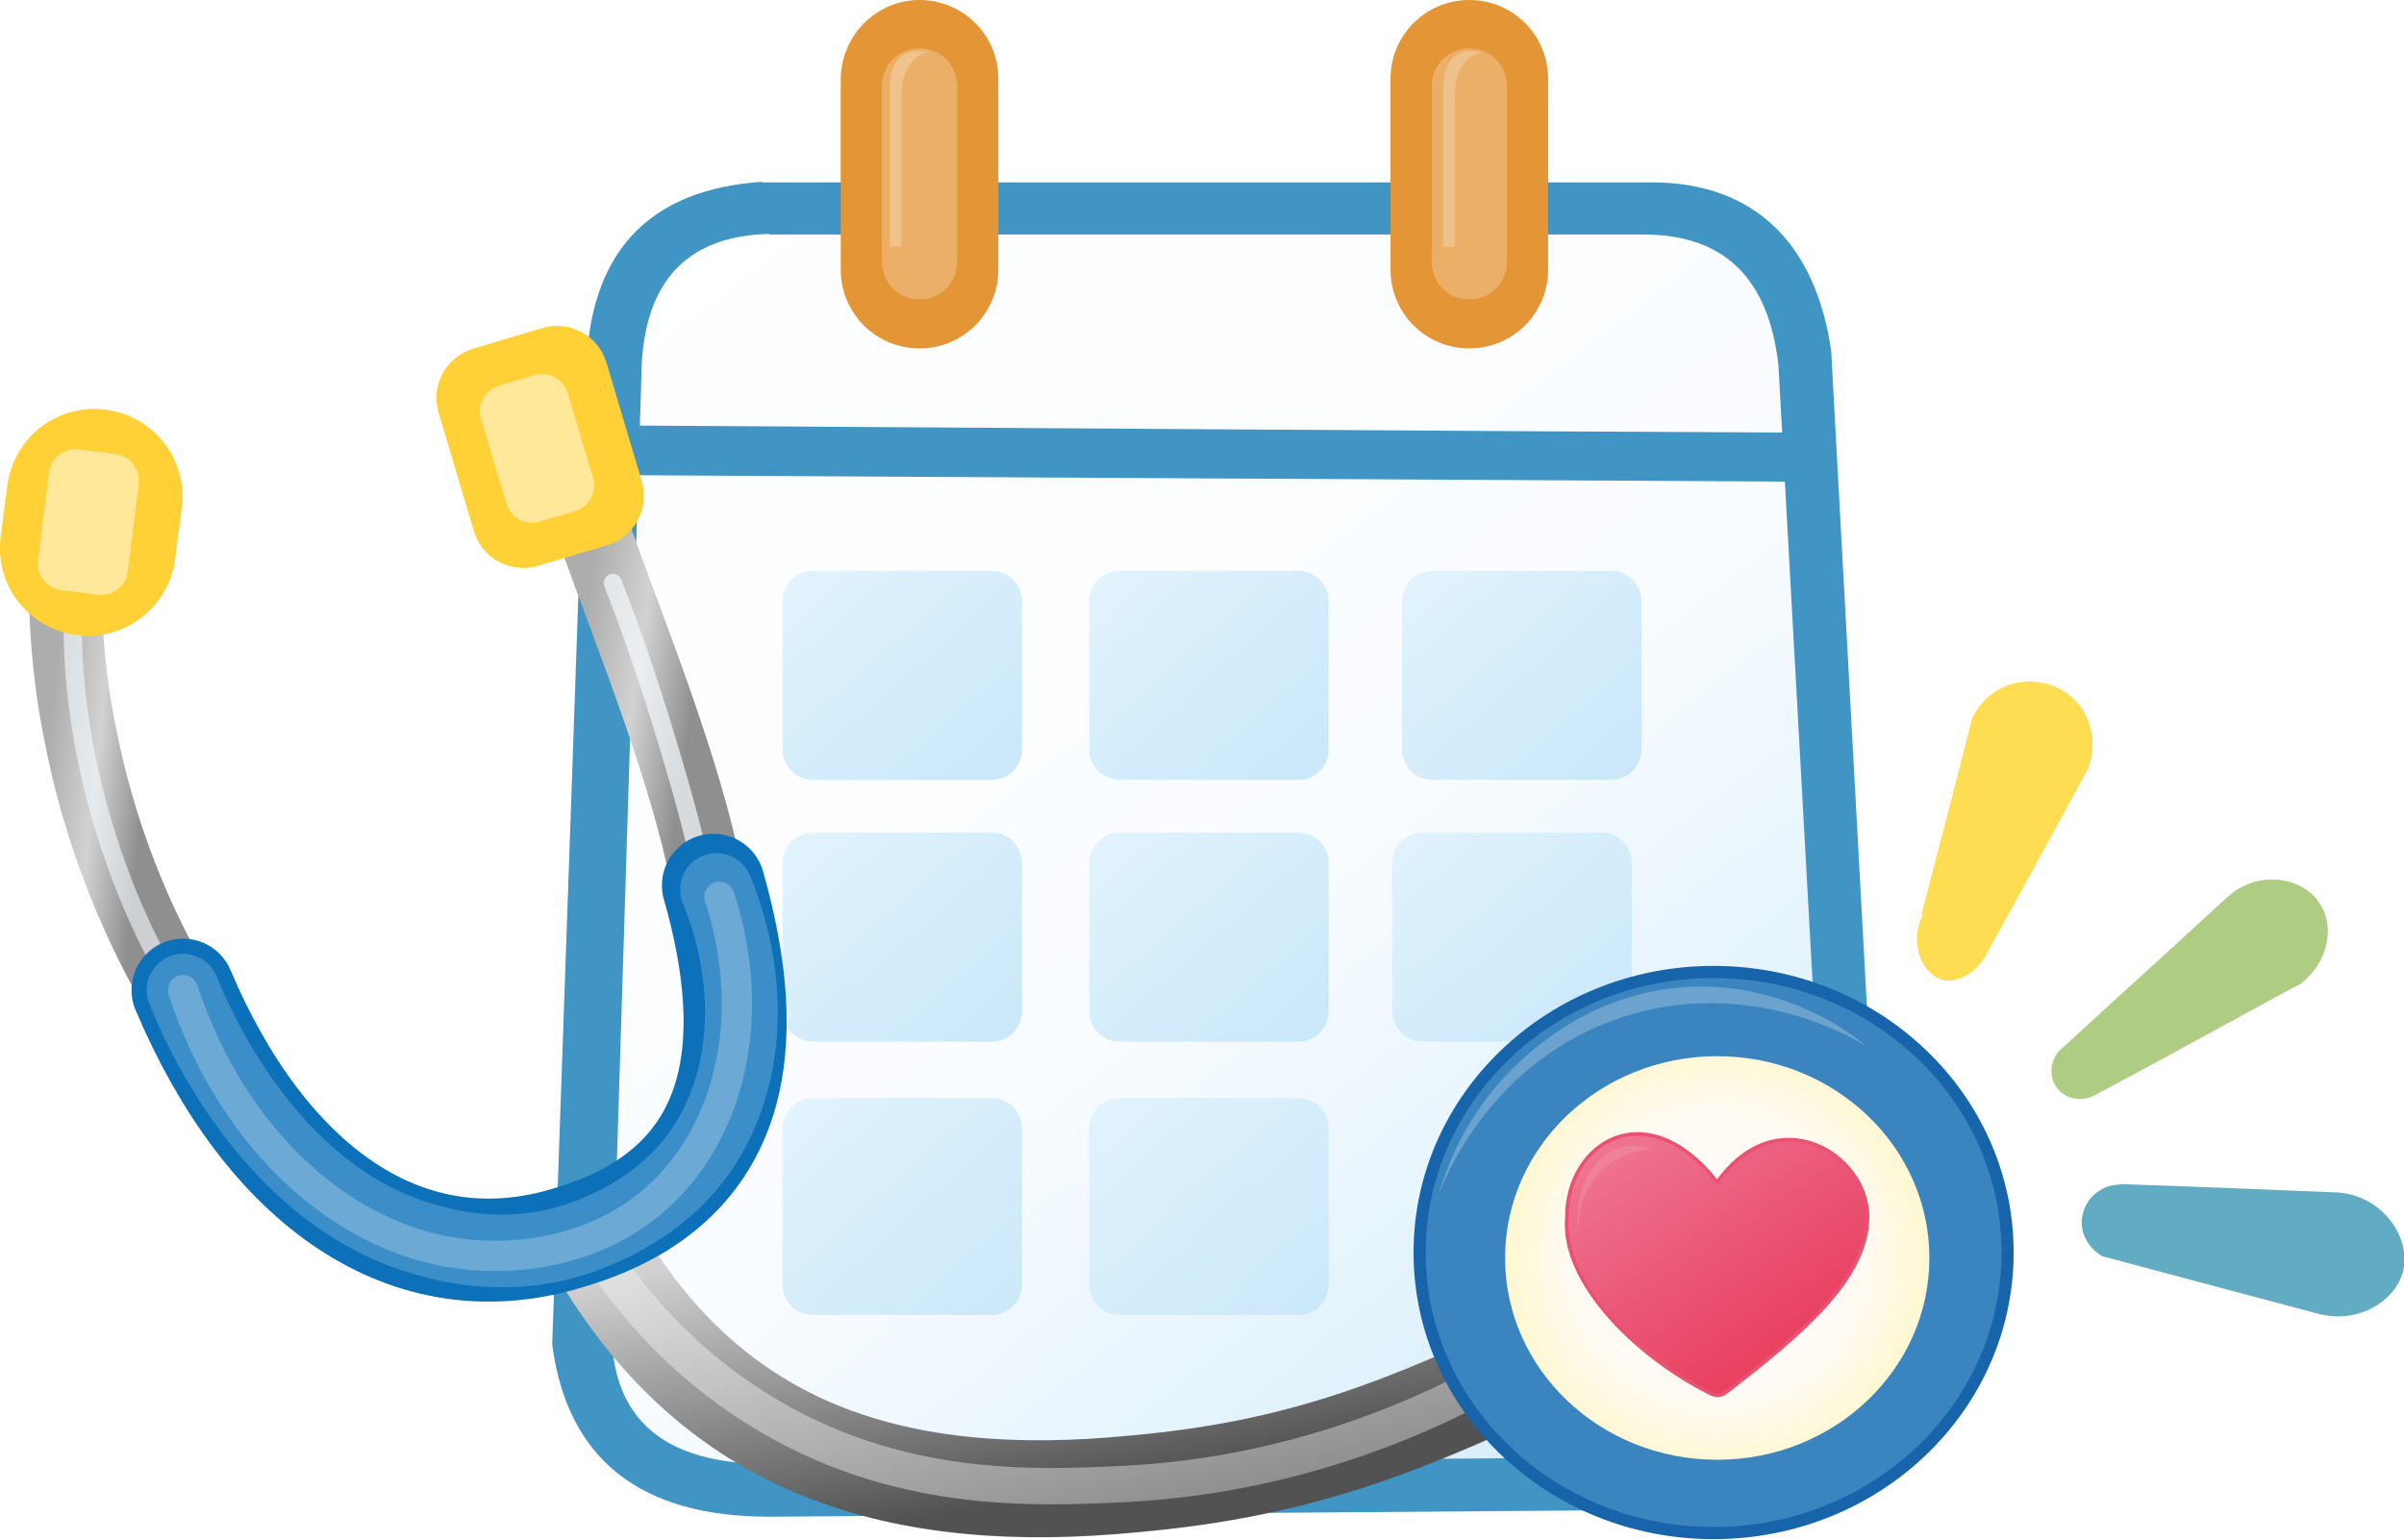
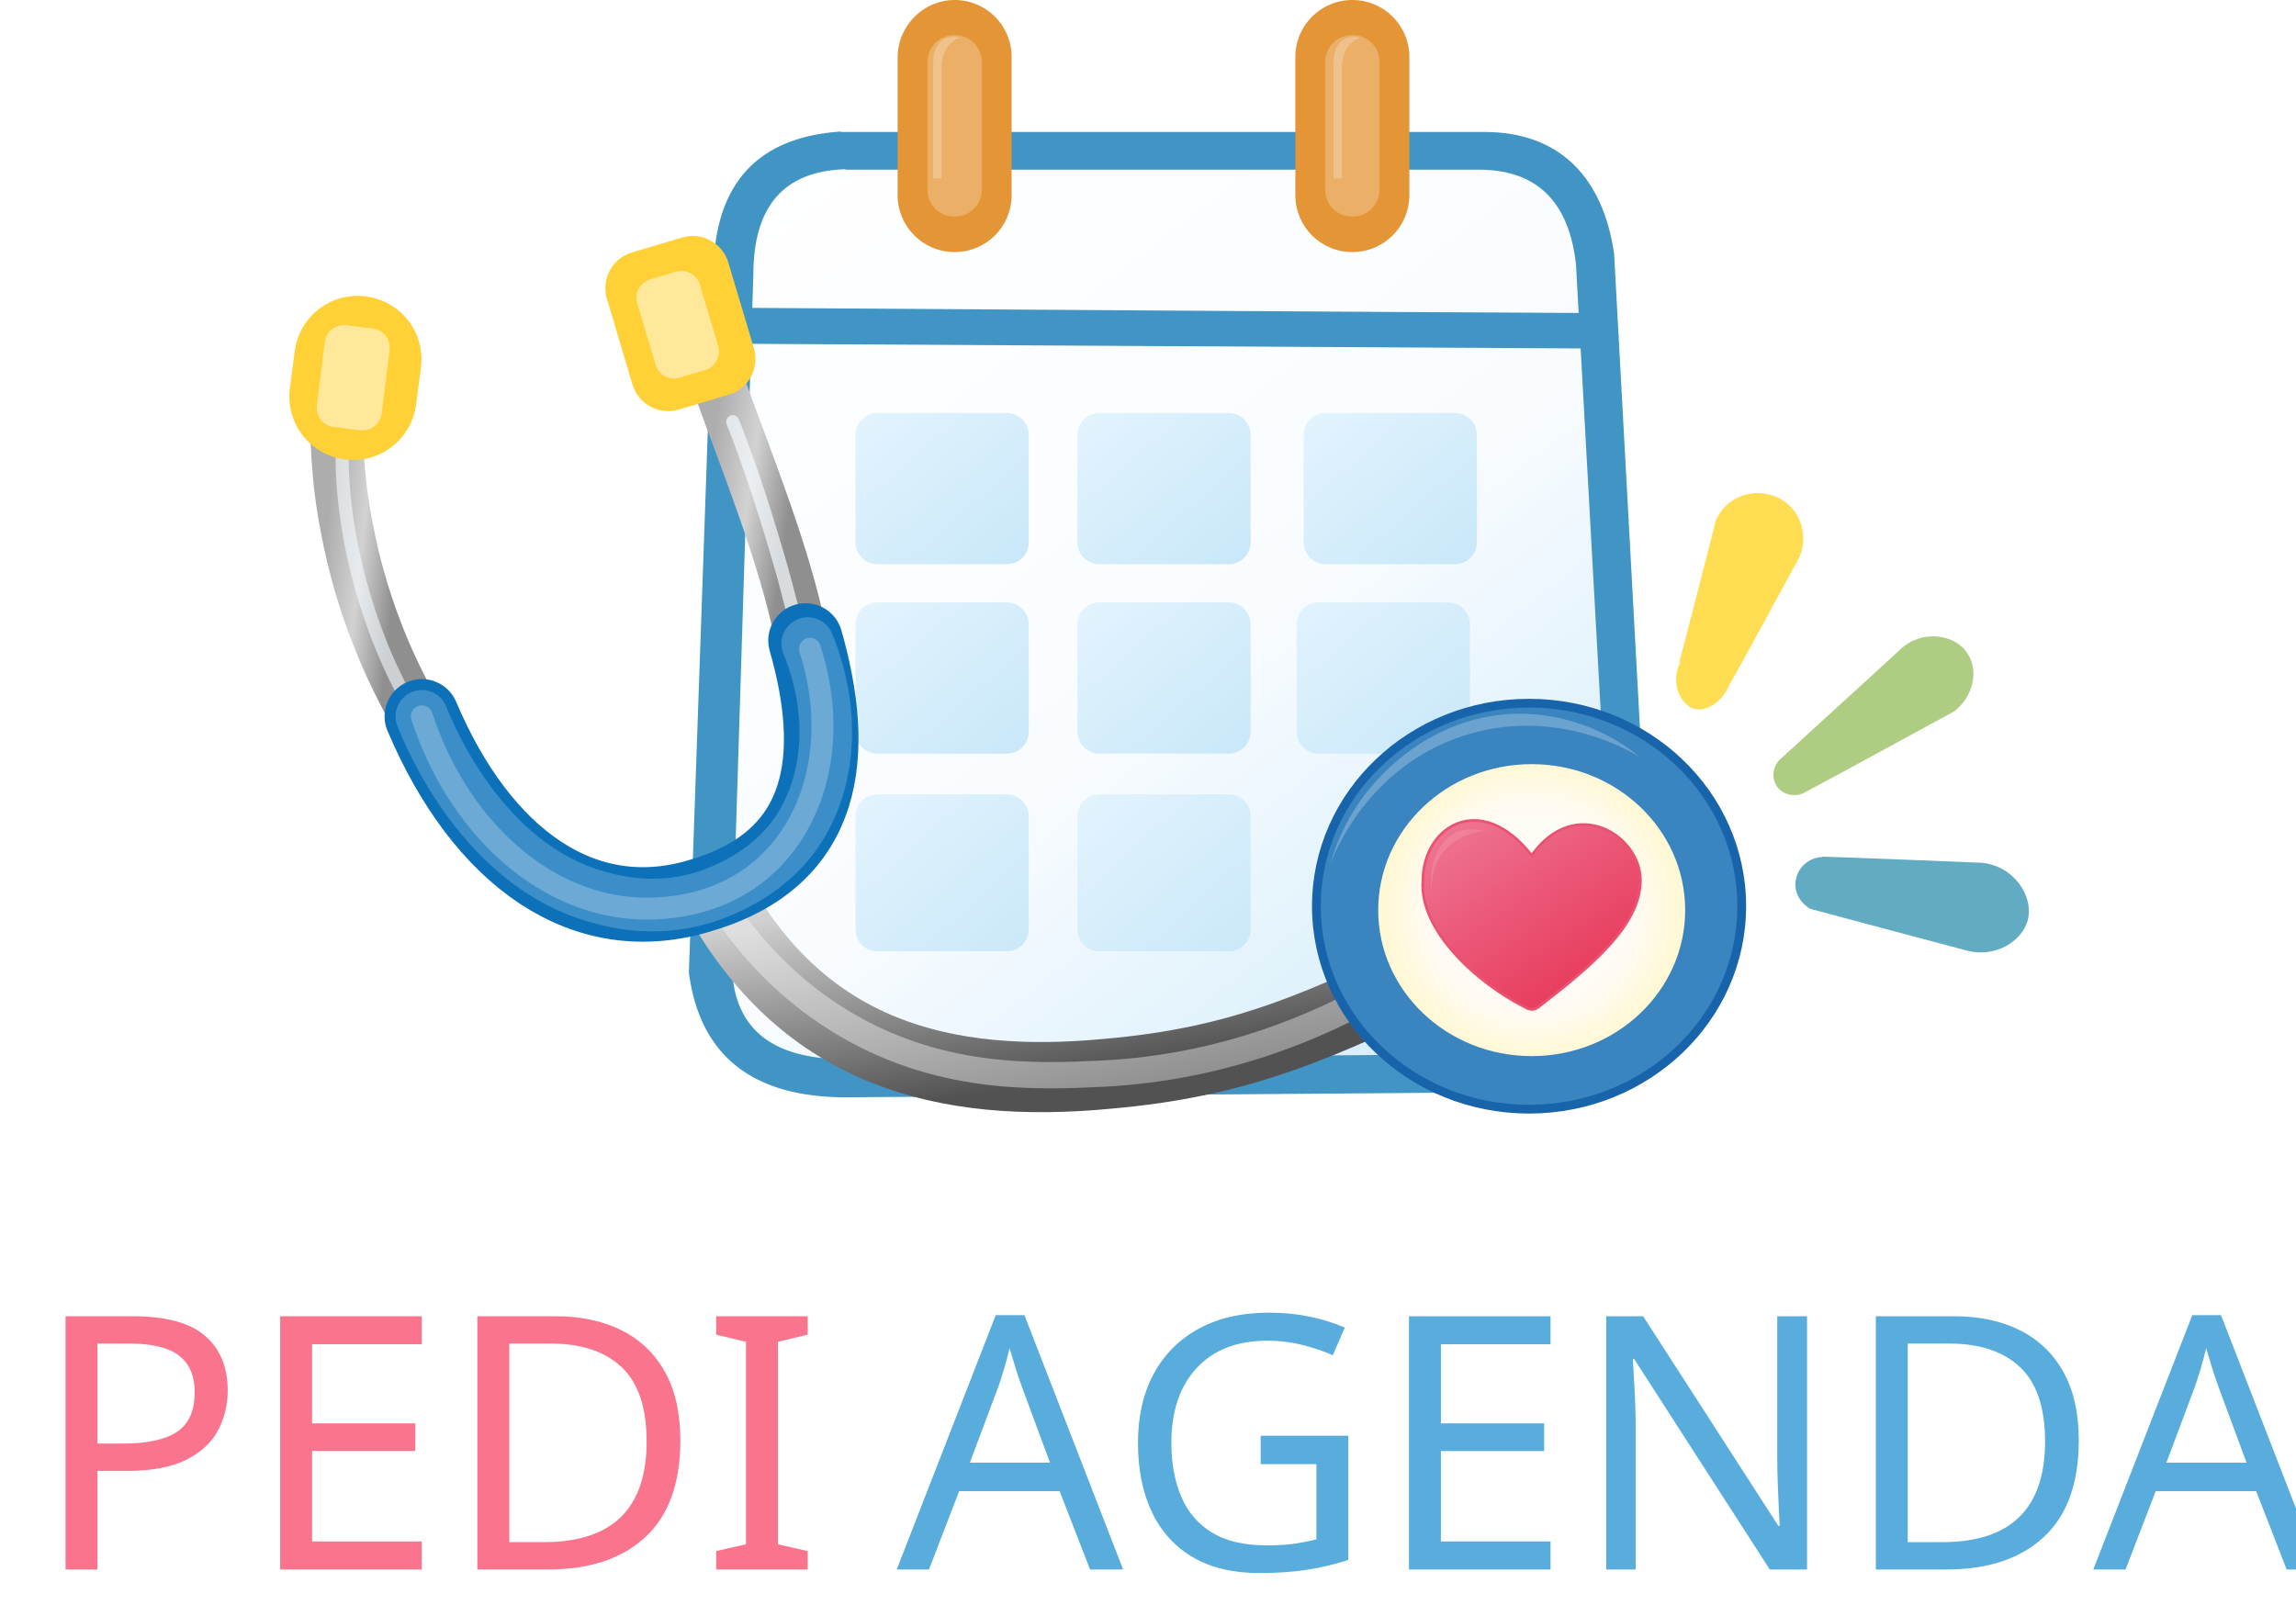
- <svg xmlns="http://www.w3.org/2000/svg" xmlns:xlink="http://www.w3.org/1999/xlink" id="Camada_1" version="1.1" viewBox="0 0 396.6 254">
+ <svg xmlns="http://www.w3.org/2000/svg" id="Camada_1" version="1.1" viewBox="0 0 523.6 366">
  <defs>
    <style>
      .st0 {
-         fill: #f2cb9b;
-       }
- 
-       .st0, .st1, .st2, .st3, .st4 {
-         isolation: isolate;
-       }
- 
-       .st0, .st1, .st4 {
-         opacity: .7;
-       }
- 
-       .st5 {
-         fill: url(#Gradiente_sem_nome_9);
-       }
- 
-       .st6 {
-         fill: #ebaf68;
-       }
- 
-       .st7 {
-         stroke: url(#Gradiente_sem_nome_11);
-         stroke-width: 6px;
-       }
- 
-       .st7, .st8, .st3, .st9, .st4, .st10, .st11, .st12, .st13 {
-         fill: none;
-         stroke-linecap: round;
-       }
- 
-       .st14 {
-         fill: #ffdd52;
-       }
- 
-       .st8 {
-         stroke: url(#Gradiente_sem_nome_131);
-       }
- 
-       .st8, .st11, .st12 {
-         stroke-width: 12px;
+         fill: url(#Gradiente_sem_nome_15);
+         stroke: #ea5271;
+         stroke-width: .6px;
      }

      .st1 {
-         fill: #f1c99b;
-       }
- 
-       .st15 {
-         fill: url(#Gradiente_sem_nome_95);
-       }
- 
-       .st16 {
-         fill: #4195c4;
-       }
- 
-       .st17 {
-         fill: url(#Gradiente_sem_nome_2);
-       }
- 
-       .st18 {
-         fill: #6ca3ce;
-       }
- 
-       .st19 {
-         fill: #ffe89a;
-       }
- 
-       .st20 {
-         fill: url(#Gradiente_sem_nome_92);
-       }
- 
-       .st21 {
-         fill: #ffd137;
-       }
- 
-       .st22 {
-         fill: #61acc3;
-       }
- 
-       .st23 {
-         fill: url(#Gradiente_sem_nome_91);
+         fill: url(#Gradiente_sem_nome_5);
      }

      .st2 {
        fill: #f298ab;
        opacity: .4;
      }

+       .st2, .st3, .st4, .st5, .st6 {
+         isolation: isolate;
+       }
+ 
+       .st7 {
+         fill: url(#Gradiente_sem_nome_9);
+       }
+ 
+       .st8 {
+         stroke: url(#Gradiente_sem_nome_11);
+         stroke-width: 6px;
+       }
+ 
+       .st8, .st9, .st4, .st5, .st10, .st11, .st12, .st13, .st14 {
+         fill: none;
+         stroke-linecap: round;
+       }
+ 
+       .st15 {
+         fill: #ebaf68;
+       }
+ 
+       .st16 {
+         font-family: CherryBombOne-Regular, 'Cherry Bomb One';
+         font-size: 80.9px;
+       }
+ 
      .st3 {
-         opacity: .6;
-       }
- 
-       .st3, .st4 {
-         stroke: #f5fbff;
-         stroke-width: 3px;
-       }
- 
-       .st24 {
-         fill: url(#Gradiente_sem_nome_93);
-       }
- 
-       .st25 {
-         fill: url(#Gradiente_sem_nome_94);
-       }
- 
-       .st9 {
-         stroke: #0d71b9;
-         stroke-width: 17px;
-       }
- 
-       .st26 {
-         fill: #aecd83;
-       }
- 
-       .st10 {
-         stroke: url(#Gradiente_sem_nome_10);
-         stroke-width: 16px;
-       }
- 
-       .st11 {
-         stroke: #3b8ec7;
-       }
- 
-       .st27 {
-         fill: url(#Gradiente_sem_nome_97);
-       }
- 
-       .st12 {
-         stroke: url(#Gradiente_sem_nome_13);
-       }
- 
-       .st28 {
-         fill: #e49536;
-       }
- 
-       .st13 {
-         stroke: #6ca9d4;
-         stroke-width: 5px;
-       }
- 
-       .st29 {
-         fill: url(#Gradiente_sem_nome_15);
-         stroke: #ea5271;
-         stroke-width: .6px;
-       }
- 
-       .st30 {
-         fill: url(#Gradiente_sem_nome_96);
-       }
- 
-       .st31 {
+         fill: #f1c99b;
+       }
+ 
+       .st3, .st4, .st6 {
+         opacity: .7;
+       }
+ 
+       .st17 {
+         fill: #ffe89a;
+       }
+ 
+       .st18 {
+         fill: #ffd137;
+       }
+ 
+       .st19 {
+         fill: url(#Gradiente_sem_nome_2);
+       }
+ 
+       .st20 {
        fill: #3a84bf;
        stroke: #1864ab;
        stroke-width: 2px;
      }

+       .st9 {
+         stroke: #6ca9d4;
+         stroke-width: 5px;
+       }
+ 
+       .st21 {
+         fill: #aecd83;
+       }
+ 
+       .st22 {
+         fill: url(#Gradiente_sem_nome);
+       }
+ 
+       .st23 {
+         fill: #6ca3ce;
+       }
+ 
+       .st4, .st5 {
+         stroke: #f5fbff;
+         stroke-width: 3px;
+       }
+ 
+       .st5 {
+         opacity: .6;
+       }
+ 
+       .st24 {
+         fill: #e49536;
+       }
+ 
+       .st6 {
+         fill: #f2cb9b;
+       }
+ 
+       .st25 {
+         fill: #fa748d;
+       }
+ 
+       .st26 {
+         fill: url(#Gradiente_sem_nome_7);
+       }
+ 
+       .st27 {
+         fill: #58addd;
+       }
+ 
+       .st28 {
+         fill: #ffdd52;
+       }
+ 
+       .st10 {
+         stroke: url(#Gradiente_sem_nome_12);
+       }
+ 
+       .st10, .st11, .st13 {
+         stroke-width: 12px;
+       }
+ 
+       .st29 {
+         fill: url(#Gradiente_sem_nome_4);
+       }
+ 
+       .st30 {
+         fill: #61acc3;
+       }
+ 
+       .st11 {
+         stroke: #3b8ec7;
+       }
+ 
+       .st12 {
+         stroke: url(#Gradiente_sem_nome_10);
+         stroke-width: 16px;
+       }
+ 
+       .st31 {
+         fill: url(#Gradiente_sem_nome_6);
+       }
+ 
+       .st13 {
+         stroke: url(#Gradiente_sem_nome_13);
+       }
+ 
      .st32 {
+         fill: url(#Gradiente_sem_nome_3);
+       }
+ 
+       .st14 {
+         stroke: #0d71b9;
+         stroke-width: 17px;
+       }
+ 
+       .st33 {
+         fill: url(#Gradiente_sem_nome_8);
+       }
+ 
+       .st34 {
+         fill: #4195c4;
+       }
+ 
+       .st35 {
        fill: url(#Gradiente_sem_nome_14);
      }
    </style>
-     <linearGradient id="Gradiente_sem_nome_2" data-name="Gradiente sem nome 2" x1="-1420.3" y1="16" x2="-1419.3" y2="17.3" gradientTransform="translate(231869.75 -2605.5) scale(163.1818 164.5)" gradientUnits="userSpaceOnUse">
+     <linearGradient id="Gradiente_sem_nome" data-name="Gradiente sem nome" x1="-1693.2" y1="649.5" x2="-1692.2" y2="648.2" gradientTransform="translate(276469.743 106868.5) scale(163.1818 -164.5)" gradientUnits="userSpaceOnUse">
      <stop offset="0" stop-color="#fff" />
      <stop offset=".6" stop-color="#f9fcff" />
      <stop offset="1" stop-color="#d4edfa" />
    </linearGradient>
-     <linearGradient id="Gradiente_sem_nome_9" data-name="Gradiente sem nome 9" x1="-1384.3" y1="65.6" x2="-1383.1" y2="66.8" gradientTransform="translate(44427.377 -1741.5) scale(32 28)" gradientUnits="userSpaceOnUse">
-       <stop offset="0" stop-color="#e2f3fd" />
-       <stop offset="1" stop-color="#c8e7f9" />
-     </linearGradient>
-     <linearGradient id="Gradiente_sem_nome_91" data-name="Gradiente sem nome 9" x1="-1384" y1="65.6" x2="-1382.8" y2="66.8" gradientTransform="translate(44468.377 -1741.5) scale(32 28)" xlink:href="#Gradiente_sem_nome_9" />
-     <linearGradient id="Gradiente_sem_nome_92" data-name="Gradiente sem nome 9" x1="-1382.4" y1="65.6" x2="-1381.2" y2="66.8" gradientTransform="translate(44468.377 -1741.5) scale(32 28)" xlink:href="#Gradiente_sem_nome_9" />
-     <linearGradient id="Gradiente_sem_nome_93" data-name="Gradiente sem nome 9" x1="-1384.3" y1="65.9" x2="-1383.1" y2="67.1" gradientTransform="translate(44427.377 -1706.5) scale(32 28)" xlink:href="#Gradiente_sem_nome_9" />
-     <linearGradient id="Gradiente_sem_nome_94" data-name="Gradiente sem nome 9" x1="-1384" y1="65.9" x2="-1382.8" y2="67.1" gradientTransform="translate(44468.377 -1706.5) scale(32 28)" xlink:href="#Gradiente_sem_nome_9" />
-     <linearGradient id="Gradiente_sem_nome_95" data-name="Gradiente sem nome 9" x1="-1382.5" y1="65.8" x2="-1381.2" y2="67.1" gradientTransform="translate(44468.377 -1706.5) scale(32 28)" xlink:href="#Gradiente_sem_nome_9" />
-     <linearGradient id="Gradiente_sem_nome_96" data-name="Gradiente sem nome 9" x1="-1384.3" y1="64.1" x2="-1383" y2="65.4" gradientTransform="translate(44427.377 -1677) scale(32 29)" xlink:href="#Gradiente_sem_nome_9" />
-     <linearGradient id="Gradiente_sem_nome_97" data-name="Gradiente sem nome 9" x1="-1384" y1="64.1" x2="-1382.7" y2="65.4" gradientTransform="translate(44468.377 -1677) scale(32 29)" xlink:href="#Gradiente_sem_nome_9" />
-     <linearGradient id="Gradiente_sem_nome_10" data-name="Gradiente sem nome 10" x1="-1417.6" y1="57.6" x2="-1416.9" y2="58.6" gradientTransform="translate(181580.545 -1673.84) scale(128 32.6418)" gradientUnits="userSpaceOnUse">
+     <linearGradient id="Gradiente_sem_nome_2" data-name="Gradiente sem nome 2" x1="-1648.6" y1="587.7" x2="-1647.4" y2="586.5" gradientTransform="translate(52952.379 16550.5) scale(32 -28)" gradientUnits="userSpaceOnUse">
+       <stop offset="0" stop-color="#e2f3fd" />
+       <stop offset="1" stop-color="#c8e7f9" />
+     </linearGradient>
+     <linearGradient id="Gradiente_sem_nome_3" data-name="Gradiente sem nome 3" x1="-1648.3" y1="587.7" x2="-1647.1" y2="586.5" gradientTransform="translate(52993.379 16550.5) scale(32 -28)" gradientUnits="userSpaceOnUse">
+       <stop offset="0" stop-color="#e2f3fd" />
+       <stop offset="1" stop-color="#c8e7f9" />
+     </linearGradient>
+     <linearGradient id="Gradiente_sem_nome_4" data-name="Gradiente sem nome 4" x1="-1646.7" y1="587.7" x2="-1645.5" y2="586.5" gradientTransform="translate(52993.379 16550.5) scale(32 -28)" gradientUnits="userSpaceOnUse">
+       <stop offset="0" stop-color="#e2f3fd" />
+       <stop offset="1" stop-color="#c8e7f9" />
+     </linearGradient>
+     <linearGradient id="Gradiente_sem_nome_5" data-name="Gradiente sem nome 5" x1="-1648.6" y1="587.4" x2="-1647.4" y2="586.2" gradientTransform="translate(52952.379 16585.5) scale(32 -28)" gradientUnits="userSpaceOnUse">
+       <stop offset="0" stop-color="#e2f3fd" />
+       <stop offset="1" stop-color="#c8e7f9" />
+     </linearGradient>
+     <linearGradient id="Gradiente_sem_nome_6" data-name="Gradiente sem nome 6" x1="-1648.3" y1="587.4" x2="-1647.1" y2="586.2" gradientTransform="translate(52993.379 16585.5) scale(32 -28)" gradientUnits="userSpaceOnUse">
+       <stop offset="0" stop-color="#e2f3fd" />
+       <stop offset="1" stop-color="#c8e7f9" />
+     </linearGradient>
+     <linearGradient id="Gradiente_sem_nome_7" data-name="Gradiente sem nome 7" x1="-1646.8" y1="587.5" x2="-1645.5" y2="586.2" gradientTransform="translate(52993.379 16585.5) scale(32 -28)" gradientUnits="userSpaceOnUse">
+       <stop offset="0" stop-color="#e2f3fd" />
+       <stop offset="1" stop-color="#c8e7f9" />
+     </linearGradient>
+     <linearGradient id="Gradiente_sem_nome_8" data-name="Gradiente sem nome 8" x1="-1648.6" y1="589.7" x2="-1647.3" y2="588.4" gradientTransform="translate(52952.379 17283) scale(32 -29)" gradientUnits="userSpaceOnUse">
+       <stop offset="0" stop-color="#e2f3fd" />
+       <stop offset="1" stop-color="#c8e7f9" />
+     </linearGradient>
+     <linearGradient id="Gradiente_sem_nome_9" data-name="Gradiente sem nome 9" x1="-1648.3" y1="589.7" x2="-1647" y2="588.4" gradientTransform="translate(52993.379 17283) scale(32 -29)" gradientUnits="userSpaceOnUse">
+       <stop offset="0" stop-color="#e2f3fd" />
+       <stop offset="1" stop-color="#c8e7f9" />
+     </linearGradient>
+     <linearGradient id="Gradiente_sem_nome_10" data-name="Gradiente sem nome 10" x1="-1689.9" y1="597.8" x2="-1689.2" y2="596.8" gradientTransform="translate(216505.547 19718.882) scale(128 -32.6418)" gradientUnits="userSpaceOnUse">
      <stop offset="0" stop-color="#d1d1d1" />
      <stop offset="1" stop-color="#525252" />
    </linearGradient>
-     <linearGradient id="Gradiente_sem_nome_11" data-name="Gradiente sem nome 11" x1="-1416.7" y1="71.3" x2="-1415.6" y2="72.4" gradientTransform="translate(164436.399 -1631.212) scale(116 25.8641)" gradientUnits="userSpaceOnUse">
+     <linearGradient id="Gradiente_sem_nome_11" data-name="Gradiente sem nome 11" x1="-1688.7" y1="580.8" x2="-1687.6" y2="579.7" gradientTransform="translate(196061.406 15234.007) scale(116 -25.8641)" gradientUnits="userSpaceOnUse">
      <stop offset="0" stop-color="#dedede" />
      <stop offset="1" stop-color="#8f8f8f" />
    </linearGradient>
-     <linearGradient id="Gradiente_sem_nome_13" data-name="Gradiente sem nome 13" x1="-1324.6" y1="34" x2="-1323.6" y2="34.5" gradientTransform="translate(17939.69 -1934) scale(13.5361 60)" gradientUnits="userSpaceOnUse">
+     <linearGradient id="Gradiente_sem_nome_12" data-name="Gradiente sem nome 12" x1="-1574.4" y1="627.1" x2="-1573.4" y2="626.6" gradientTransform="translate(21387.117 37734) scale(13.5361 -60)" gradientUnits="userSpaceOnUse">
      <stop offset="0" stop-color="#aeadad" />
      <stop offset=".5" stop-color="#d2d2d2" />
      <stop offset="1" stop-color="#8f8f8f" />
    </linearGradient>
-     <linearGradient id="Gradiente_sem_nome_131" data-name="Gradiente sem nome 13" x1="-1333.7" y1="42.4" x2="-1332.6" y2="42.9" gradientTransform="translate(20102.17 -1849) scale(15 46)" xlink:href="#Gradiente_sem_nome_13" />
-     <radialGradient id="Gradiente_sem_nome_14" data-name="Gradiente sem nome 14" cx="283.3" cy="-791.6" fx="283.3" fy="-791.6" r="34.2" gradientTransform="translate(0 -584) scale(1 -1)" gradientUnits="userSpaceOnUse">
+     <linearGradient id="Gradiente_sem_nome_13" data-name="Gradiente sem nome 13" x1="-1586" y1="616.6" x2="-1584.9" y2="616.1" gradientTransform="translate(23952.17 28467) scale(15 -46)" gradientUnits="userSpaceOnUse">
+       <stop offset="0" stop-color="#aeadad" />
+       <stop offset=".5" stop-color="#d2d2d2" />
+       <stop offset="1" stop-color="#8f8f8f" />
+     </linearGradient>
+     <radialGradient id="Gradiente_sem_nome_14" data-name="Gradiente sem nome 14" cx="349.3" cy="1871.6" fx="349.3" fy="1871.6" r="34.2" gradientTransform="translate(0 -1664)" gradientUnits="userSpaceOnUse">
      <stop offset="0" stop-color="#fff" />
      <stop offset=".7" stop-color="#fffbf3" />
      <stop offset="1" stop-color="#fff8d4" />
    </radialGradient>
-     <linearGradient id="Gradiente_sem_nome_15" data-name="Gradiente sem nome 15" x1="-1400.9" y1="44" x2="-1400.2" y2="44.9" gradientTransform="translate(74585.02 -1848.839) scale(53.0507 46.1887)" gradientUnits="userSpaceOnUse">
+     <linearGradient id="Gradiente_sem_nome_15" data-name="Gradiente sem nome 15" x1="-1669.5" y1="615.1" x2="-1668.8" y2="614.2" gradientTransform="translate(88898.966 28593.214) scale(53.0507 -46.1887)" gradientUnits="userSpaceOnUse">
      <stop offset="0" stop-color="#ef7a95" />
      <stop offset=".5" stop-color="#eb5779" />
      <stop offset="1" stop-color="#e83856" />
    </linearGradient>
  </defs>
  <g>
    <g id="Calendario">
-       <path id="Contorno-calendario" class="st16" d="M125.7,30.1h146.8c17.3,0,27.1,10.5,29.6,27.8l8.6,157.9c.9,18.9-8.6,30-28.4,33.3l-155.4,1.2c-21.3,0-33.3-9.5-35.8-28.4l5.6-160.4c.4-19.7,10.1-30.2,29-31.5Z" />
-       <path id="Folha" class="st17" d="M126.9,38.7h144.3c13.2,0,20.6,7.2,22.2,21.6l8.6,155.4c1.6,14.8-5.8,23.1-22.2,24.7l-153,1.2c-17.3,0-25.9-7.4-25.9-22.2l4.9-156.7c0-15.7,7-23.7,21-24.1Z" />
-       <path id="Divisoria" class="st16" d="M101.3,70.2c65.3.4,130.5.9,195.6,1.2.2,2.7.4,5.4.6,8.1-65.6-.4-131.2-.7-196.9-1.1,0-2.8.4-5.6.5-8.4h.1Z" />
+       <path id="Contorno-calendario" class="st34" d="M191.7,30.1h146.8c17.3,0,27.1,10.5,29.6,27.8l8.6,157.9c.9,18.9-8.6,30-28.4,33.3l-155.4,1.2c-21.3,0-33.3-9.5-35.8-28.4l5.6-160.4c.4-19.7,10.1-30.2,29-31.5h0Z" />
+       <path id="Folha" class="st22" d="M192.9,38.7h144.3c13.2,0,20.6,7.2,22.2,21.6l8.6,155.4c1.6,14.8-5.8,23.1-22.2,24.7l-153,1.2c-17.3,0-25.9-7.4-25.9-22.2l4.9-156.7c0-15.7,7-23.7,21-24.1h0Z" />
+       <path id="Divisoria" class="st34" d="M167.3,70.2c65.3.4,130.5.9,195.6,1.2.2,2.7.4,5.4.6,8.1-65.6-.4-131.2-.7-196.9-1.1,0-2.8.4-5.6.5-8.4h0v.2Z" />
    </g>
    <g id="Argolas">
-       <path id="Argola-esquerda" class="st28" d="M151.7,0h0c7.2,0,13,5.8,13,13v31.5c0,7.2-5.8,13-13,13h0c-7.2,0-13-5.8-13-13V13C138.8,5.8,144.6,0,151.7,0Z" />
-       <path id="Brilho-argola-esquerda" class="st6" d="M151.7,8h0c3.5,0,6.2,2.7,6.2,6.2v29c0,3.5-2.7,6.2-6.2,6.2h0c-3.5,0-6.2-2.7-6.2-6.2V14.2c0-3.5,2.7-6.2,6.2-6.2Z" />
-       <path class="st0" d="M146.8,40.7V14.8c0-4.9,2.1-7,6.2-6.2-2.8.9-4.3,3.3-4.3,7.4v24.7h-1.9Z" />
-       <path id="Argola-direita" class="st28" d="M242.4,0h0c7.2,0,13,5.8,13,13v31.5c0,7.2-5.8,13-13,13h0c-7.2,0-13-5.8-13-13V13C229.4,5.8,235.2,0,242.4,0Z" />
-       <path id="Brilho-argola-direita" class="st6" d="M242.4,8h0c3.5,0,6.2,2.7,6.2,6.2v29c0,3.5-2.7,6.2-6.2,6.2h0c-3.5,0-6.2-2.7-6.2-6.2V14.2c0-3.5,2.7-6.2,6.2-6.2Z" />
-       <path class="st1" d="M238.1,40.7V14.8c0-4.9,2.1-7,6.2-6.2-2.8.9-4.3,3.3-4.3,7.4v24.7h-1.9Z" />
+       <path id="Argola-esquerda" class="st24" d="M217.7,0h0c7.2,0,13,5.8,13,13v31.5c0,7.2-5.8,13-13,13h0c-7.2,0-13-5.8-13-13V13c.1-7.2,5.9-13,13-13Z" />
+       <path id="Brilho-argola-esquerda" class="st15" d="M217.7,8h0c3.5,0,6.2,2.7,6.2,6.2v29c0,3.5-2.7,6.2-6.2,6.2h0c-3.5,0-6.2-2.7-6.2-6.2V14.2c0-3.5,2.7-6.2,6.2-6.2Z" />
+       <path class="st6" d="M212.8,40.7V14.8c0-4.9,2.1-7,6.2-6.2-2.8.9-4.3,3.3-4.3,7.4v24.7h-1.9Z" />
+       <path id="Argola-direita" class="st24" d="M308.4,0h0c7.2,0,13,5.8,13,13v31.5c0,7.2-5.8,13-13,13h0c-7.2,0-13-5.8-13-13V13c0-7.2,5.8-13,13-13Z" />
+       <path id="Brilho-argola-direita" class="st15" d="M308.4,8h0c3.5,0,6.2,2.7,6.2,6.2v29c0,3.5-2.7,6.2-6.2,6.2h0c-3.5,0-6.2-2.7-6.2-6.2V14.2c0-3.5,2.7-6.2,6.2-6.2Z" />
+       <path class="st3" d="M304.1,40.7V14.8c0-4.9,2.1-7,6.2-6.2-2.8.9-4.3,3.3-4.3,7.4v24.7h-1.9Z" />
    </g>
    <g id="Dias-do-calendario">
-       <rect id="Dia-1" class="st5" x="129.1" y="94.2" width="39.5" height="34.5" rx="5" ry="5" />
-       <rect id="Dia-2" class="st23" x="179.7" y="94.2" width="39.5" height="34.5" rx="5" ry="5" />
-       <rect id="Dia-21" class="st20" x="231.3" y="94.2" width="39.5" height="34.5" rx="5" ry="5" />
-       <rect id="Dia-3" class="st24" x="129.1" y="137.4" width="39.5" height="34.5" rx="5" ry="5" />
-       <rect id="Dia-4" class="st25" x="179.7" y="137.4" width="39.5" height="34.5" rx="5" ry="5" />
-       <rect id="Dia-41" class="st15" x="229.7" y="137.4" width="39.5" height="34.5" rx="5" ry="5" />
-       <rect id="Dia-5" class="st30" x="129.1" y="181.2" width="39.5" height="35.8" rx="5" ry="5" />
-       <rect id="Dia-6" class="st27" x="179.7" y="181.2" width="39.5" height="35.8" rx="5" ry="5" />
+       <rect id="Dia-1" class="st19" x="195.1" y="94.2" width="39.5" height="34.5" rx="5" ry="5" />
+       <rect id="Dia-2" class="st32" x="245.7" y="94.2" width="39.5" height="34.5" rx="5" ry="5" />
+       <rect id="Dia-21" class="st29" x="297.3" y="94.2" width="39.5" height="34.5" rx="5" ry="5" />
+       <rect id="Dia-3" class="st1" x="195.1" y="137.4" width="39.5" height="34.5" rx="5" ry="5" />
+       <rect id="Dia-4" class="st31" x="245.7" y="137.4" width="39.5" height="34.5" rx="5" ry="5" />
+       <rect id="Dia-41" class="st26" x="295.7" y="137.4" width="39.5" height="34.5" rx="5" ry="5" />
+       <rect id="Dia-5" class="st33" x="195.1" y="181.2" width="39.5" height="35.8" rx="5" ry="5" />
+       <rect id="Dia-6" class="st7" x="245.7" y="181.2" width="39.5" height="35.8" rx="5" ry="5" />
    </g>
  </g>
  <g>
    <g id="Estetoscopio-tubo-longo">
-       <path id="Mangueira-contorno" class="st10" d="M98.1,205.4c19.7,34.5,50.6,43.2,88.8,39.5,28.4-2.5,45.6-9.9,69.1-21" />
-       <path id="Mangueira-brilho" class="st7" d="M100.4,209c4.4,6.3,12.3,15.9,24.7,23.6,22.6,14.1,45.5,13,60.3,12.3,28.1-1.4,50-11.2,63-18.7" />
+       <path id="Mangueira-contorno" class="st12" d="M164.1,205.4c19.7,34.5,50.6,43.2,88.8,39.5,28.4-2.5,45.6-9.9,69.1-21" />
+       <path id="Mangueira-brilho" class="st8" d="M166.4,209c4.4,6.3,12.3,15.9,24.7,23.6,22.6,14.1,45.5,13,60.3,12.3,28.1-1.4,50-11.2,63-18.7" />
    </g>
    <g id="Estetoscopio-haste">
-       <path id="Haste-esquerda" class="st12" d="M10.8,90.3c-.2,8.4,0,18.6,2.3,30.2,3.3,17.4,9.4,31.1,14.6,40.5" />
-       <path id="Brilho-haste-esquerda" class="st3" d="M12,103.5c0,8.4,1.2,19.9,5.1,32.8,3.6,12,8.4,21.5,12.6,28.4" />
-       <path id="Haste-direita" class="st8" d="M98.1,88.2c6.2,17.3,14.8,38.2,18.5,56.7" />
-       <path id="Brilho-haste-direita" class="st4" d="M101.1,96.2c3.6,9.1,6.9,19.1,10.1,30,2.5,8.4,4.4,16.4,6.2,24.1" />
-       <path id="Arco-azul" class="st9" d="M30.2,163.4c13.6,32.1,37,49.3,64.1,40.7,28.4-8.6,30.8-32.1,23.4-58" />
-       <path class="st11" d="M30.2,163.4c1.7,4.3,13.9,34.2,40.5,41.3,3.9,1.1,13.7,3.5,25-.4,2.5-.9,11.5-4.1,18.1-12,9.6-11.6,11.1-29.2,4.4-45.5" />
-       <path id="Brilho-arco" class="st13" d="M30.2,163.4c8.1,24.7,26.8,41.9,47.6,43.7,2.8.2,18,1.5,30.2-9.1,12.7-11.1,17-30.7,10.7-50" />
+       <path id="Haste-esquerda" class="st10" d="M76.8,90.3c-.2,8.4,0,18.6,2.3,30.2,3.3,17.4,9.4,31.1,14.6,40.5" />
+       <path id="Brilho-haste-esquerda" class="st5" d="M78,103.5c0,8.4,1.2,19.9,5.1,32.8,3.6,12,8.4,21.5,12.6,28.4" />
+       <path id="Haste-direita" class="st13" d="M164.1,88.2c6.2,17.3,14.8,38.2,18.5,56.7" />
+       <path id="Brilho-haste-direita" class="st4" d="M167.1,96.2c3.6,9.1,6.9,19.1,10.1,30,2.5,8.4,4.4,16.4,6.2,24.1" />
+       <path id="Arco-azul" class="st14" d="M96.2,163.4c13.6,32.1,37,49.3,64.1,40.7,28.4-8.6,30.8-32.1,23.4-58" />
+       <path class="st11" d="M96.2,163.4c1.7,4.3,13.9,34.2,40.5,41.3,3.9,1.1,13.7,3.5,25-.4,2.5-.9,11.5-4.1,18.1-12,9.6-11.6,11.1-29.2,4.4-45.5" />
+       <path id="Brilho-arco" class="st9" d="M96.2,163.4c8.1,24.7,26.8,41.9,47.6,43.7,2.8.2,18,1.5,30.2-9.1,12.7-11.1,17-30.7,10.7-50" />
    </g>
    <g id="Auscultador">
-       <ellipse class="st31" cx="282.7" cy="206.7" rx="48.5" ry="46.3" />
-       <path id="Brilho-aro" class="st18" d="M249.4,176.5c3-3,13.9-13.6,31.1-13.7,14.6,0,24.7,7.5,27.6,10-2.3-1.5-19.6-11.8-40.6-4.9-21.6,7.2-29.1,26.6-30.1,29.1,1.2-4.3,4.3-12.8,12-20.5Z" />
-       <ellipse class="st32" cx="283.3" cy="207.6" rx="35" ry="33.3" />
+       <ellipse class="st20" cx="348.7" cy="206.7" rx="48.5" ry="46.3" />
+       <path id="Brilho-aro" class="st23" d="M315.4,176.5c3-3,13.9-13.6,31.1-13.7,14.6,0,24.7,7.5,27.6,10-2.3-1.5-19.6-11.8-40.6-4.9-21.6,7.2-29.1,26.6-30.1,29.1,1.2-4.3,4.3-12.8,12-20.5h0Z" />
+       <ellipse class="st35" cx="349.3" cy="207.6" rx="35" ry="33.3" />
    </g>
    <g id="Olivas">
-       <rect class="st21" x="74.7" y="55.1" width="28.9" height="37.4" rx="8.5" ry="8.5" transform="translate(-17.4 28.5) rotate(-16.6)" />
-       <rect class="st19" x="81.2" y="62.3" width="14.9" height="23.4" rx="4.4" ry="4.4" transform="translate(-17.5 28.4) rotate(-16.6)" />
+       <rect class="st18" x="140.7" y="55.1" width="28.9" height="37.4" rx="8.5" ry="8.5" transform="translate(-14.6 47.4) rotate(-16.6)" />
+       <rect class="st17" x="147.1" y="62.3" width="14.9" height="23.4" rx="4.4" ry="4.4" transform="translate(-14.7 47.3) rotate(-16.6)" />
    </g>
    <g id="Olivas1">
-       <path class="st21" d="M17.4,67.6h0c7.9,1,13.6,8.1,12.6,16.2l-1.1,8.4c-1,7.9-8.1,13.6-16.2,12.6h0c-7.9-1-13.6-8.1-12.6-16.2l1.1-8.4c1-7.9,8.1-13.6,16.2-12.6Z" />
-       <rect class="st19" x="2.8" y="78.7" width="23.4" height="14.9" rx="4.4" ry="4.4" transform="translate(-72.7 89.9) rotate(-82.9)" />
+       <path class="st18" d="M83.4,67.6h0c7.9,1,13.6,8.1,12.6,16.2l-1.1,8.4c-1,7.9-8.1,13.6-16.2,12.6h0c-7.9-1-13.6-8.1-12.6-16.2l1.1-8.4c1-7.9,8.1-13.6,16.2-12.6Z" />
+       <rect class="st17" x="68.9" y="78.7" width="23.4" height="14.9" rx="4.4" ry="4.4" transform="translate(-14.9 155.5) rotate(-82.9)" />
    </g>
  </g>
  <g id="Enfeites">
-     <path id="Raio-amarelo" class="st14" d="M317,150.9c2.8-10.7,5.6-21.5,8.3-32.2,2.3-5.3,8.4-7.6,13.7-5.4,5.3,2.2,7.6,8.4,5.4,13.7-5.4,9.9-10.7,19.7-16.2,29.6-1.7,3.8-5.3,5.8-7.8,5.1-3.1-.9-5.6-5.8-3.2-10.7h-.2Z" />
-     <path id="Raio-verde" class="st26" d="M340.3,172.9c9-8.3,18.1-16.5,27.1-24.8,4.9-4.6,12.5-3.5,15.3,1,2.5,3.7,1.5,9.7-3.1,13.2-11.5,6.2-22.8,12.5-34.3,18.6-2.3,1.1-5.2.2-6.3-1.9-1.1-2-.6-4.7,1.4-6.2h-.1Z" />
-     <path id="Raio-laranja" class="st22" d="M349.6,195.4c12.1.4,24.2.9,36.3,1.4,7.5.7,12,7.8,10.5,13.2-1.4,4.8-7.3,8.4-13.6,6.9-12-3.2-24.1-6.4-36-9.6-2.3-1.4-3.7-3.8-3.3-6.4.4-3,3-5.3,6-5.4h.1Z" />
+     <path id="Raio-amarelo" class="st28" d="M383,150.9c2.8-10.7,5.6-21.5,8.3-32.2,2.3-5.3,8.4-7.6,13.7-5.4,5.3,2.2,7.6,8.4,5.4,13.7-5.4,9.9-10.7,19.7-16.2,29.6-1.7,3.8-5.3,5.8-7.8,5.1-3.1-.9-5.6-5.8-3.2-10.7h-.2,0Z" />
+     <path id="Raio-verde" class="st21" d="M406.3,172.9c9-8.3,18.1-16.5,27.1-24.8,4.9-4.6,12.5-3.5,15.3,1,2.5,3.7,1.5,9.7-3.1,13.2-11.5,6.2-22.8,12.5-34.3,18.6-2.3,1.1-5.2.2-6.3-1.9-1.1-2-.6-4.7,1.4-6.2h-.1Z" />
+     <path id="Raio-laranja" class="st30" d="M415.6,195.4c12.1.4,24.2.9,36.3,1.4,7.5.7,12,7.8,10.5,13.2-1.4,4.8-7.3,8.4-13.6,6.9-12-3.2-24.1-6.4-36-9.6-2.3-1.4-3.7-3.8-3.3-6.4.4-3,3-5.3,6-5.4h.1Z" />
  </g>
  <g id="Coracao-calendario">
-     <path class="st29" d="M283.3,195.1c-11.7-14.9-24.8-6.5-24.8,5.7-1,11.2,12.2,23.4,23.4,29,1,.6,1.9.6,2.8,0,12.2-9.4,23.4-18.7,23.4-29s-14.9-19.6-24.8-5.7h-.1Z" />
-     <path class="st2" d="M263.1,194.4c3.6-4.4,8.8-4.8,9.5-4.8-1.5-.4-3.9-.9-6.4.2-4.3,2-6.8,7.8-5.6,14.3-.1-.7-.7-5.6,2.5-9.7h0Z" />
+     <path class="st0" d="M349.3,195.1c-11.7-14.9-24.8-6.5-24.8,5.7-1,11.2,12.2,23.4,23.4,29,1,.6,1.9.6,2.8,0,12.2-9.4,23.4-18.7,23.4-29s-14.9-19.6-24.8-5.7h-.1.1Z" />
+     <path class="st2" d="M329.1,194.4c3.6-4.4,8.8-4.8,9.5-4.8-1.5-.4-3.9-.9-6.4.2-4.3,2-6.8,7.8-5.6,14.3-.1-.7-.7-5.6,2.5-9.7h0Z" />
  </g>
+   <text class="st16" transform="translate(7.1 358)">
+     <tspan class="st25" x="0" y="0">PEDI</tspan>
+     <tspan class="st27" x="197.4" y="0">AGENDA</tspan>
+   </text>
</svg>
